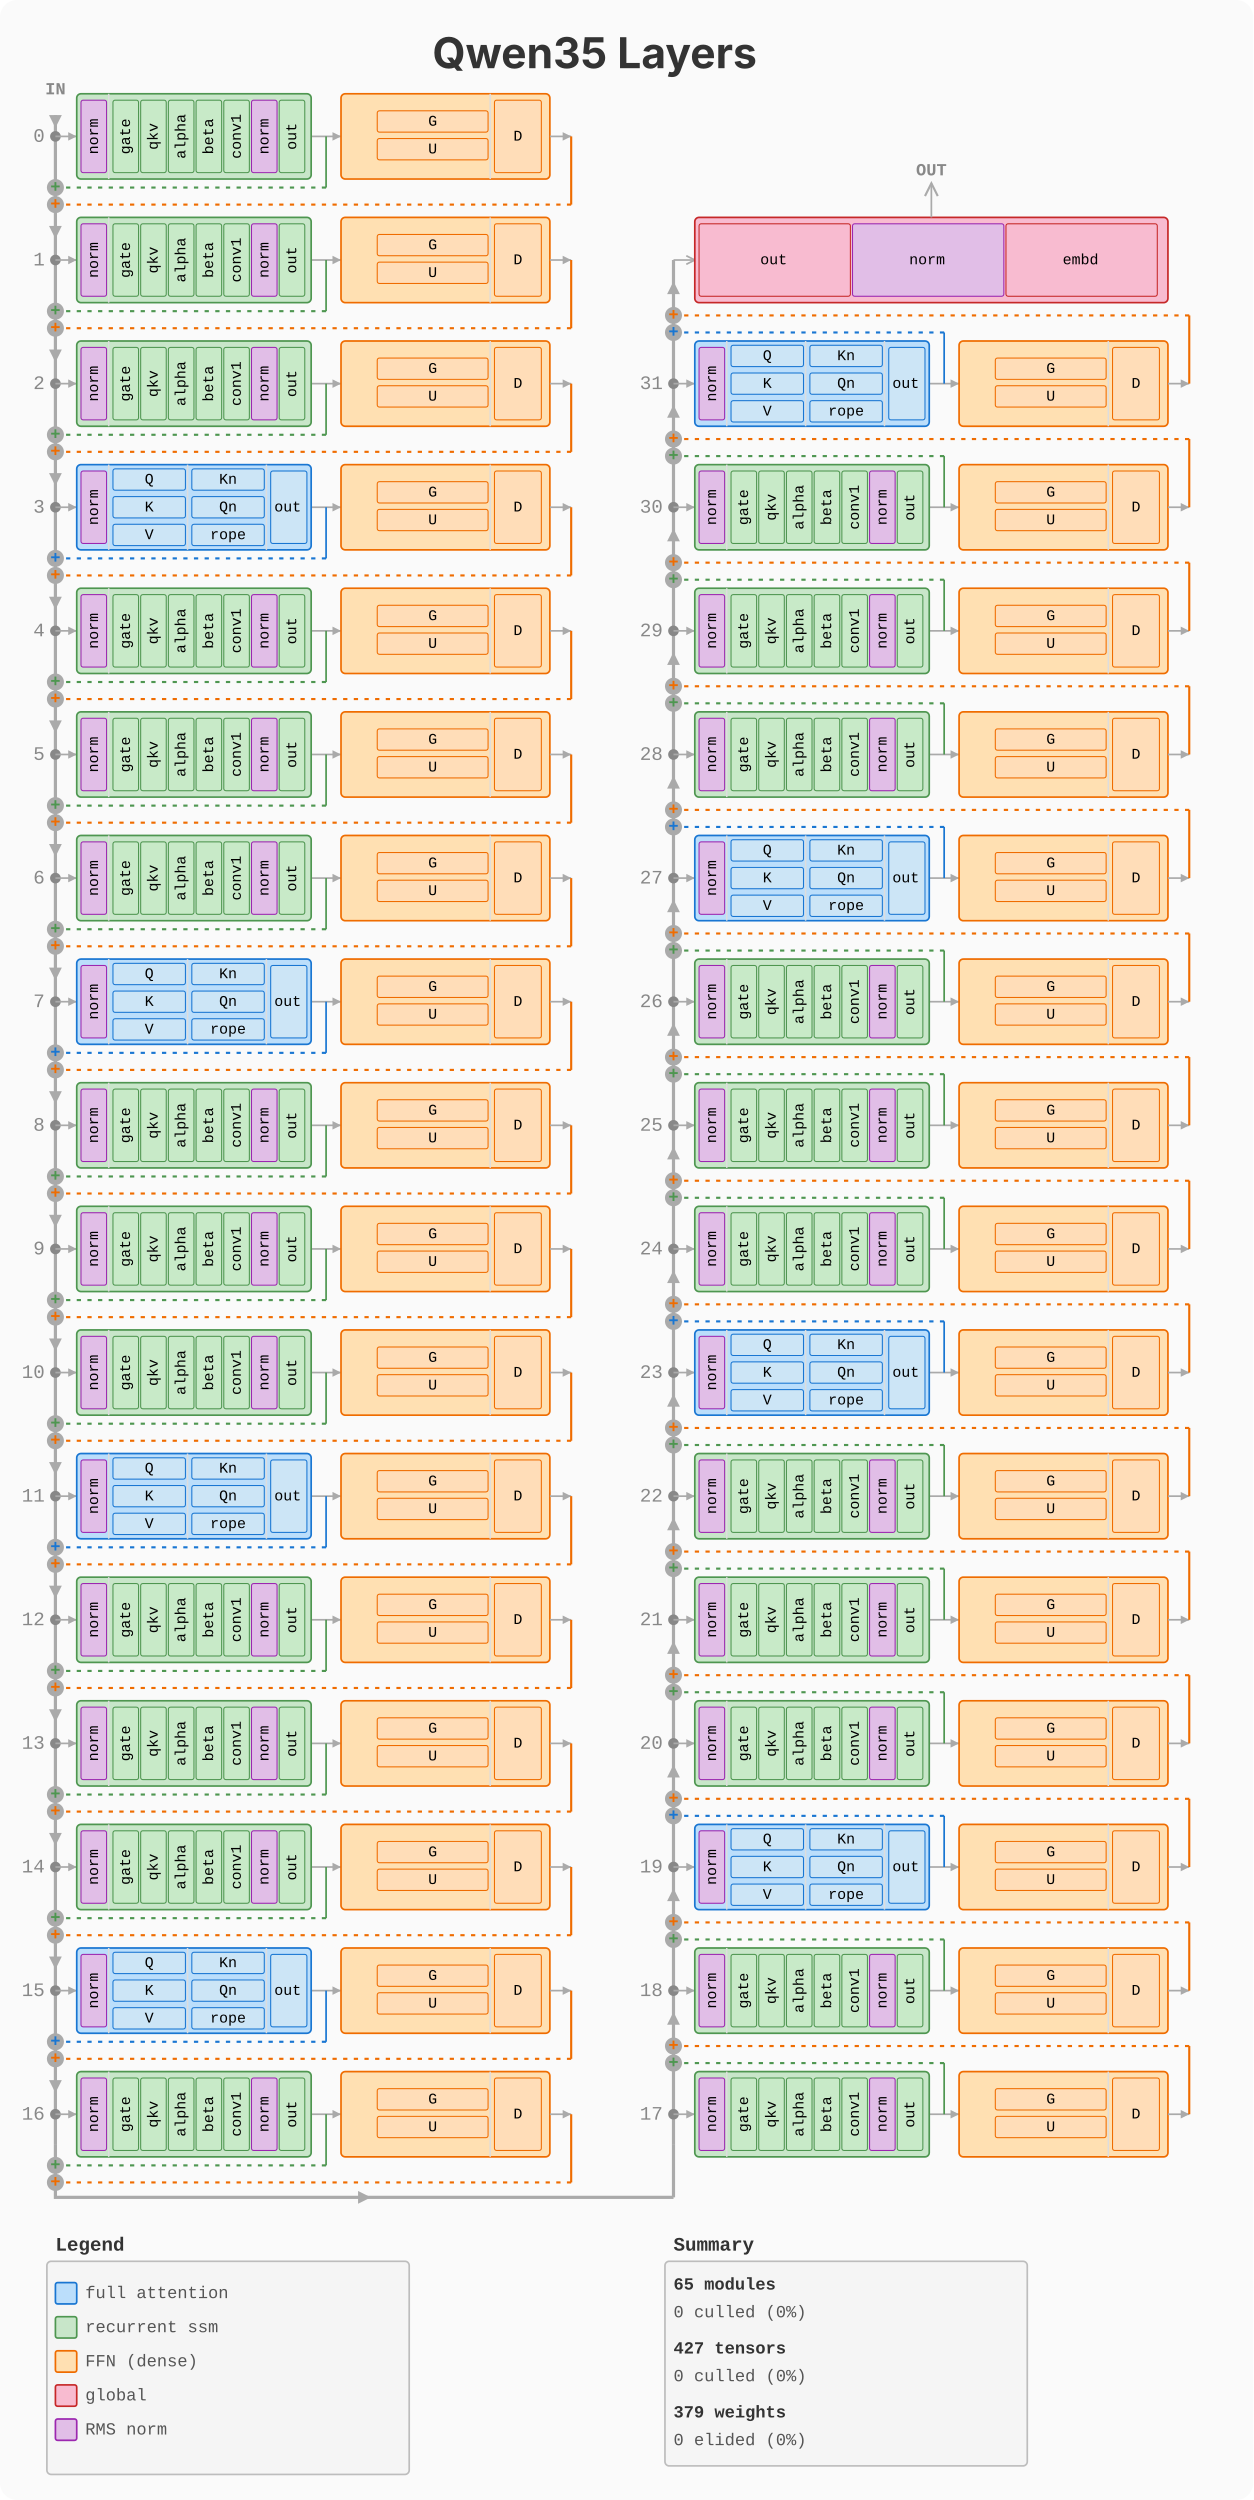
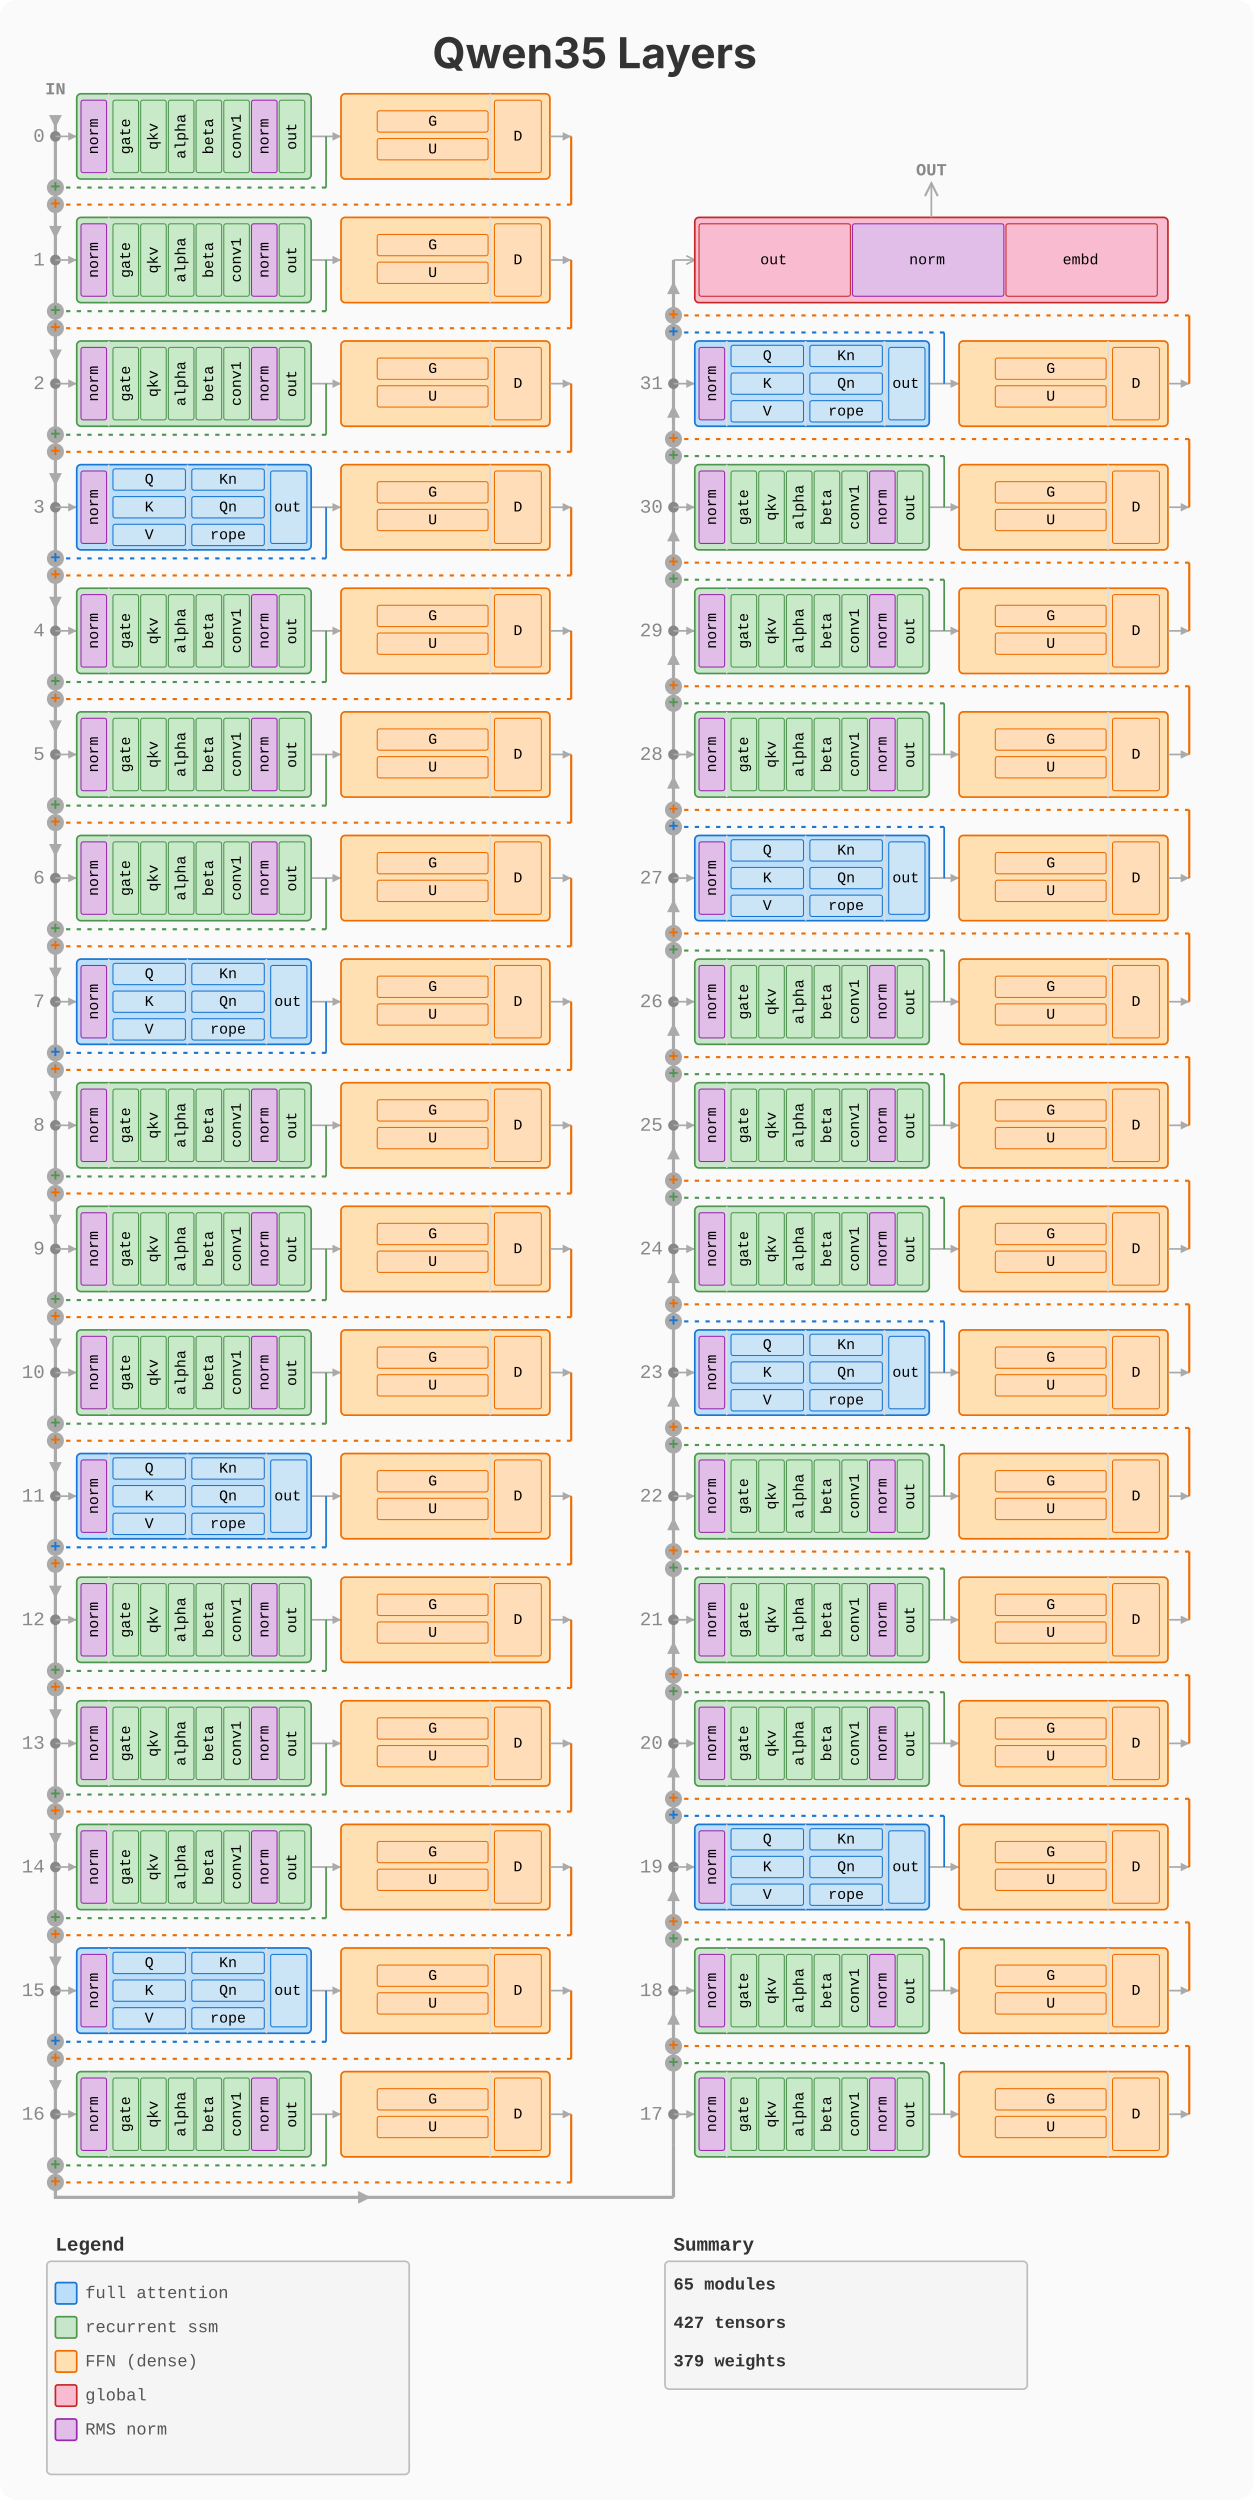
<svg xmlns="http://www.w3.org/2000/svg" viewBox="0 0 588 1173">
  <style>
  text { font-family: 'Courier New', monospace; }
  .title { font-size: 20px; font-weight: bold; fill: #333333; font-family: system-ui, -apple-system, sans-serif; }
  .hdr   { font-size: 9px; font-weight: bold; fill: #333333; text-anchor: middle; dominant-baseline: middle; }
  .lbl   { font-size: 9px; fill: #888888; text-anchor: end; dominant-baseline: middle; }
  .tlbl  { font-size: 7px; fill: #000000; text-anchor: middle; dominant-baseline: middle; }
  .io    { font-size: 8px; font-weight: bold; fill: #888888; text-anchor: middle; dominant-baseline: middle; }
  .gtxt  { font-size: 9px; text-anchor: middle; dominant-baseline: middle; }
  .ltxt  { font-size: 8px; fill: #555555; dominant-baseline: middle; }
  .shdr  { font-size: 8px; font-weight: bold; fill: #333333; dominant-baseline: middle; }
  .etxt  { font-size: 6px; fill: #999999; text-anchor: middle; dominant-baseline: hanging; }
</style>
  <defs>
    <linearGradient id="zm_full_attention" x1="0" y1="0" x2="0" y2="1">
      <stop offset="0%%" stop-color="#e3f2fd" />
      <stop offset="100%%" stop-color="#bbdefb" />
    </linearGradient>
    <linearGradient id="zm_swa" x1="0" y1="0" x2="0" y2="1">
      <stop offset="0%%" stop-color="#e8f5e9" />
      <stop offset="100%%" stop-color="#c8e6c9" />
    </linearGradient>
    <linearGradient id="zm_recurrent" x1="0" y1="0" x2="0" y2="1">
      <stop offset="0%%" stop-color="#e8f5e9" />
      <stop offset="100%%" stop-color="#c8e6c9" />
    </linearGradient>
    <linearGradient id="zm_ffn" x1="0" y1="0" x2="0" y2="1">
      <stop offset="0%%" stop-color="#fff3e0" />
      <stop offset="100%%" stop-color="#ffe0b2" />
    </linearGradient>
    <linearGradient id="zm_global" x1="0" y1="0" x2="0" y2="1">
      <stop offset="0%%" stop-color="#fce4ec" />
      <stop offset="100%%" stop-color="#f8bbd0" />
    </linearGradient>
    <symbol id="blk-full_attention" overflow="visible">
      <rect x="0" y="0" width="110" height="40" fill="url(#zm_full_attention)" stroke="#1976D2" stroke-width="0.8" rx="2" />
      <rect x="2" y="3" width="12" height="34" fill="#e1bee7" stroke="#9C27B0" stroke-width="0.5" rx="1" />
      <text class="tlbl" x="8" y="20" transform="rotate(-90,8,20)">norm</text>
      <line x1="15" y1="0" x2="15" y2="40" stroke="#DDDDDD" stroke-width="0.7" />
      <rect x="17" y="2" width="34" height="10" fill="#cce5f6" stroke="#1976D2" stroke-width="0.5" rx="1" />
      <text class="tlbl" x="34" y="7">Q</text>
      <rect x="17" y="15" width="34" height="10" fill="#cce5f6" stroke="#1976D2" stroke-width="0.5" rx="1" />
      <text class="tlbl" x="34" y="20">K</text>
      <rect x="17" y="28" width="34" height="10" fill="#cce5f6" stroke="#1976D2" stroke-width="0.5" rx="1" />
      <text class="tlbl" x="34" y="33">V</text>
      <line x1="52" y1="0" x2="52" y2="40" stroke="#DDDDDD" stroke-width="0.7" />
      <rect x="54" y="2" width="34" height="10" fill="#cce5f6" stroke="#1976D2" stroke-width="0.5" rx="1" />
      <text class="tlbl" x="71" y="7">Kn</text>
      <rect x="54" y="15" width="34" height="10" fill="#cce5f6" stroke="#1976D2" stroke-width="0.5" rx="1" />
      <text class="tlbl" x="71" y="20">Qn</text>
      <rect x="54" y="28" width="34" height="10" fill="#cce5f6" stroke="#1976D2" stroke-width="0.5" rx="1" />
      <text class="tlbl" x="71" y="33">rope</text>
      <line x1="89" y1="0" x2="89" y2="40" stroke="#DDDDDD" stroke-width="0.7" />
      <rect x="91" y="3" width="17" height="34" fill="#cce5f6" stroke="#1976D2" stroke-width="0.5" rx="1" />
      <text class="tlbl" x="99" y="20">out</text>
    </symbol>
    <symbol id="blk-full_attention-desc" overflow="visible">
      <use href="#blk-full_attention" />
      <line x1="117" y1="20" x2="117" y2="44" stroke="#1976D2" stroke-width="0.8" />
      <path d="M 117,44 L -10,44" fill="none" stroke="#1976D2" stroke-width="1.0" stroke-dasharray="2,3" />
      <circle cx="-10" cy="44" r="4" fill="#AAAAAA" />
      <text x="-10" y="44" text-anchor="middle" dominant-baseline="central" font-size="8" font-weight="bold" fill="#1976D2">+</text>
    </symbol>
    <symbol id="blk-full_attention-asc" overflow="visible">
      <use href="#blk-full_attention" />
      <line x1="117" y1="20" x2="117" y2="-4" stroke="#1976D2" stroke-width="0.8" />
      <path d="M 117,-4 L -10,-4" fill="none" stroke="#1976D2" stroke-width="1.0" stroke-dasharray="2,3" />
      <circle cx="-10" cy="-4" r="4" fill="#AAAAAA" />
      <text x="-10" y="-4" text-anchor="middle" dominant-baseline="central" font-size="8" font-weight="bold" fill="#1976D2">+</text>
    </symbol>
    <symbol id="blk-recurrent_ssm" overflow="visible">
      <rect x="0" y="0" width="110" height="40" fill="url(#zm_recurrent)" stroke="#4E9650" stroke-width="0.8" rx="2" />
      <rect x="2" y="3" width="12" height="34" fill="#e1bee7" stroke="#9C27B0" stroke-width="0.5" rx="1" />
      <text class="tlbl" x="8" y="20" transform="rotate(-90,8,20)">norm</text>
      <line x1="15" y1="0" x2="15" y2="40" stroke="#DDDDDD" stroke-width="0.7" />
      <rect x="17" y="3" width="12" height="34" fill="#c8eac8" stroke="#4E9650" stroke-width="0.5" rx="1" />
      <text class="tlbl" x="23" y="20" transform="rotate(-90,23,20)">gate</text>
      <rect x="30" y="3" width="12" height="34" fill="#c8eac8" stroke="#4E9650" stroke-width="0.5" rx="1" />
      <text class="tlbl" x="36" y="20" transform="rotate(-90,36,20)">qkv</text>
      <rect x="43" y="3" width="12" height="34" fill="#c8eac8" stroke="#4E9650" stroke-width="0.5" rx="1" />
      <text class="tlbl" x="49" y="20" transform="rotate(-90,49,20)">alpha</text>
      <rect x="56" y="3" width="12" height="34" fill="#c8eac8" stroke="#4E9650" stroke-width="0.5" rx="1" />
      <text class="tlbl" x="62" y="20" transform="rotate(-90,62,20)">beta</text>
      <rect x="69" y="3" width="12" height="34" fill="#c8eac8" stroke="#4E9650" stroke-width="0.5" rx="1" />
      <text class="tlbl" x="75" y="20" transform="rotate(-90,75,20)">conv1</text>
      <rect x="82" y="3" width="12" height="34" fill="#e1bee7" stroke="#9C27B0" stroke-width="0.5" rx="1" />
      <text class="tlbl" x="88" y="20" transform="rotate(-90,88,20)">norm</text>
      <rect x="95" y="3" width="12" height="34" fill="#c8eac8" stroke="#4E9650" stroke-width="0.5" rx="1" />
      <text class="tlbl" x="101" y="20" transform="rotate(-90,101,20)">out</text>
    </symbol>
    <symbol id="blk-recurrent_ssm-desc" overflow="visible">
      <use href="#blk-recurrent_ssm" />
      <line x1="117" y1="20" x2="117" y2="44" stroke="#4E9650" stroke-width="0.8" />
      <path d="M 117,44 L -10,44" fill="none" stroke="#4E9650" stroke-width="1.0" stroke-dasharray="2,3" />
      <circle cx="-10" cy="44" r="4" fill="#AAAAAA" />
      <text x="-10" y="44" text-anchor="middle" dominant-baseline="central" font-size="8" font-weight="bold" fill="#4E9650">+</text>
    </symbol>
    <symbol id="blk-recurrent_ssm-asc" overflow="visible">
      <use href="#blk-recurrent_ssm" />
      <line x1="117" y1="20" x2="117" y2="-4" stroke="#4E9650" stroke-width="0.8" />
      <path d="M 117,-4 L -10,-4" fill="none" stroke="#4E9650" stroke-width="1.0" stroke-dasharray="2,3" />
      <circle cx="-10" cy="-4" r="4" fill="#AAAAAA" />
      <text x="-10" y="-4" text-anchor="middle" dominant-baseline="central" font-size="8" font-weight="bold" fill="#4E9650">+</text>
    </symbol>
    <symbol id="ffn-dense" overflow="visible">
      <rect x="0" y="0" width="98" height="40" fill="url(#zm_ffn)" stroke="#EF6C00" stroke-width="0.8" rx="2" />
      <rect x="17" y="8" width="52" height="10" fill="#ffddb8" stroke="#EF6C00" stroke-width="0.5" rx="1" />
      <text class="tlbl" x="43" y="13">G</text>
      <rect x="17" y="21" width="52" height="10" fill="#ffddb8" stroke="#EF6C00" stroke-width="0.5" rx="1" />
      <text class="tlbl" x="43" y="26">U</text>
      <rect x="72" y="3" width="22" height="34" fill="#ffddb8" stroke="#EF6C00" stroke-width="0.5" rx="1" />
      <text class="tlbl" x="83" y="20">D</text>
      <line x1="70" y1="0" x2="70" y2="40" stroke="#DDDDDD" stroke-width="0.7" />
      <line x1="98" y1="20" x2="108" y2="20" stroke="#AAAAAA" stroke-width="0.8" />
      <polygon points="104,18 108,20 104,22" fill="#AAAAAA" />
    </symbol>
    <symbol id="ffn-dense-desc" overflow="visible">
      <use href="#ffn-dense" />
      <line x1="108" y1="20" x2="108" y2="52" stroke="#EF6C00" stroke-width="1.0" />
      <path d="M 108,52 L -134,52" fill="none" stroke="#EF6C00" stroke-width="1.0" stroke-dasharray="2,3" />
      <circle cx="-134" cy="52" r="4" fill="#AAAAAA" />
      <text x="-134" y="52" text-anchor="middle" dominant-baseline="central" font-size="8" font-weight="bold" fill="#EF6C00">+</text>
    </symbol>
    <symbol id="ffn-dense-asc" overflow="visible">
      <use href="#ffn-dense" />
      <line x1="108" y1="20" x2="108" y2="-12" stroke="#EF6C00" stroke-width="1.0" />
      <path d="M 108,-12 L -134,-12" fill="none" stroke="#EF6C00" stroke-width="1.0" stroke-dasharray="2,3" />
      <circle cx="-134" cy="-12" r="4" fill="#AAAAAA" />
      <text x="-134" y="-12" text-anchor="middle" dominant-baseline="central" font-size="8" font-weight="bold" fill="#EF6C00">+</text>
    </symbol>
    <symbol id="row-chrome" overflow="visible">
      <circle cx="26" cy="0" r="2.5" fill="#888888" />
      <line x1="26" y1="0" x2="36" y2="0" stroke="#AAAAAA" stroke-width="0.8" />
      <polygon points="32,-2 36,0 32,2" fill="#AAAAAA" />
      <line x1="146" y1="0" x2="160" y2="0" stroke="#AAAAAA" stroke-width="0.8" />
      <polygon points="156,-2 160,0 156,2" fill="#AAAAAA" />
    </symbol>
    <symbol id="global-row" overflow="visible">
      <line x1="26" y1="0" x2="36" y2="0" stroke="#AAAAAA" stroke-width="0.8" />
      <polyline points="32,-2 36,0 32,2" fill="none" stroke="#AAAAAA" stroke-width="0.8" />
      <rect x="36" y="-20" width="222" height="40" fill="url(#zm_global)" stroke="#C62828" stroke-width="0.8" rx="2" />
      <rect x="38" y="-17" width="71" height="34" fill="#f8bbd0" stroke="#C62828" stroke-width="0.5" rx="1" />
      <text class="tlbl" x="73" y="0">out</text>
      <rect x="110" y="-17" width="71" height="34" fill="#e1bee7" stroke="#9C27B0" stroke-width="0.5" rx="1" />
      <text class="tlbl" x="145" y="0">norm</text>
      <rect x="182" y="-17" width="71" height="34" fill="#f8bbd0" stroke="#C62828" stroke-width="0.5" rx="1" />
      <text class="tlbl" x="217" y="0">embd</text>
      <line x1="147" y1="-20" x2="147" y2="-36" stroke="#AAAAAA" stroke-width="0.8" />
      <polyline points="144,-30 147,-36 150,-30" fill="none" stroke="#AAAAAA" stroke-width="1" />
      <text class="io" x="147" y="-42">OUT</text>
    </symbol>
    <symbol id="legend" overflow="visible">
      <text style="font-size:9px;font-weight:bold;fill:#333333;font-family:'Courier New',monospace" x="4" y="-5">Legend</text>
      <rect width="170" height="100" fill="#f5f5f5" stroke="#bdbdbd" stroke-width="0.8" rx="2" />
      <rect x="4" y="10" width="10" height="10" fill="url(#zm_full_attention)" stroke="#1976D2" stroke-width="0.8" rx="1" />
      <text class="ltxt" x="18" y="15">full attention</text>
      <rect x="4" y="26" width="10" height="10" fill="url(#zm_recurrent)" stroke="#4E9650" stroke-width="0.8" rx="1" />
      <text class="ltxt" x="18" y="31">recurrent ssm</text>
      <rect x="4" y="42" width="10" height="10" fill="url(#zm_ffn)" stroke="#EF6C00" stroke-width="0.8" rx="1" />
      <text class="ltxt" x="18" y="47">FFN (dense)</text>
      <rect x="4" y="58" width="10" height="10" fill="url(#zm_global)" stroke="#C62828" stroke-width="0.8" rx="1" />
      <text class="ltxt" x="18" y="63">global</text>
      <rect x="4" y="74" width="10" height="10" fill="#e1bee7" stroke="#9C27B0" stroke-width="0.8" rx="1" />
      <text class="ltxt" x="18" y="79">RMS norm</text>
    </symbol>
    <symbol id="summary" overflow="visible">
      <text style="font-size:9px;font-weight:bold;fill:#333333;font-family:'Courier New',monospace" x="4" y="-5">Summary</text>
-       <rect width="170" height="96" fill="#f5f5f5" stroke="#bdbdbd" stroke-width="0.8" rx="2" />
+       <rect width="170" height="60" fill="#f5f5f5" stroke="#bdbdbd" stroke-width="0.8" rx="2" />
      <text class="shdr" x="4" y="11">65 modules</text>
-       <text class="ltxt" x="4" y="24">  0 culled (0%)</text>
-       <text class="shdr" x="4" y="41">427 tensors</text>
-       <text class="ltxt" x="4" y="54">  0 culled (0%)</text>
-       <text class="shdr" x="4" y="71">379 weights</text>
-       <text class="ltxt" x="4" y="84">  0 elided (0%)</text>
+       <text class="shdr" x="4" y="29">427 tensors</text>
+       <text class="shdr" x="4" y="47">379 weights</text>
    </symbol>
  </defs>
  <rect width="588" height="1173" fill="#fafafa" rx="8" />
  <text class="title" x="279" y="32" text-anchor="middle">Qwen35 Layers</text>
  <line x1="26" y1="54" x2="26" y2="1006" stroke="#AAAAAA" stroke-width="1.5" />
  <text class="io" x="26" y="42">IN</text>
  <polygon points="23,54 26,60 29,54" fill="#AAAAAA" />
  <path d="M 26,1006 L 26,1031 L 316,1031" fill="none" stroke="#AAAAAA" stroke-width="1.5" />
  <polygon points="168,1028 174,1031 168,1034" fill="#AAAAAA" />
  <line x1="316" y1="1031" x2="316" y2="1006" stroke="#AAAAAA" stroke-width="1.5" />
  <line x1="316" y1="1006" x2="316" y2="122" stroke="#AAAAAA" stroke-width="1.5" />
  <use href="#row-chrome" transform="translate(0,64)" />
  <text class="lbl" x="21" y="64">0</text>
  <use href="#blk-recurrent_ssm-desc" transform="translate(36,44)" />
  <use href="#ffn-dense-desc" transform="translate(160,44)" />
  <polygon points="23,106 26,112 29,106" fill="#AAAAAA" />
  <use href="#row-chrome" transform="translate(0,122)" />
  <text class="lbl" x="21" y="122">1</text>
  <use href="#blk-recurrent_ssm-desc" transform="translate(36,102)" />
  <use href="#ffn-dense-desc" transform="translate(160,102)" />
  <polygon points="23,164 26,170 29,164" fill="#AAAAAA" />
  <use href="#row-chrome" transform="translate(0,180)" />
  <text class="lbl" x="21" y="180">2</text>
  <use href="#blk-recurrent_ssm-desc" transform="translate(36,160)" />
  <use href="#ffn-dense-desc" transform="translate(160,160)" />
  <polygon points="23,222 26,228 29,222" fill="#AAAAAA" />
  <use href="#row-chrome" transform="translate(0,238)" />
  <text class="lbl" x="21" y="238">3</text>
  <use href="#blk-full_attention-desc" transform="translate(36,218)" />
  <use href="#ffn-dense-desc" transform="translate(160,218)" />
  <polygon points="23,280 26,286 29,280" fill="#AAAAAA" />
  <use href="#row-chrome" transform="translate(0,296)" />
  <text class="lbl" x="21" y="296">4</text>
  <use href="#blk-recurrent_ssm-desc" transform="translate(36,276)" />
  <use href="#ffn-dense-desc" transform="translate(160,276)" />
  <polygon points="23,338 26,344 29,338" fill="#AAAAAA" />
  <use href="#row-chrome" transform="translate(0,354)" />
  <text class="lbl" x="21" y="354">5</text>
  <use href="#blk-recurrent_ssm-desc" transform="translate(36,334)" />
  <use href="#ffn-dense-desc" transform="translate(160,334)" />
  <polygon points="23,396 26,402 29,396" fill="#AAAAAA" />
  <use href="#row-chrome" transform="translate(0,412)" />
  <text class="lbl" x="21" y="412">6</text>
  <use href="#blk-recurrent_ssm-desc" transform="translate(36,392)" />
  <use href="#ffn-dense-desc" transform="translate(160,392)" />
  <polygon points="23,454 26,460 29,454" fill="#AAAAAA" />
  <use href="#row-chrome" transform="translate(0,470)" />
  <text class="lbl" x="21" y="470">7</text>
  <use href="#blk-full_attention-desc" transform="translate(36,450)" />
  <use href="#ffn-dense-desc" transform="translate(160,450)" />
  <polygon points="23,512 26,518 29,512" fill="#AAAAAA" />
  <use href="#row-chrome" transform="translate(0,528)" />
  <text class="lbl" x="21" y="528">8</text>
  <use href="#blk-recurrent_ssm-desc" transform="translate(36,508)" />
  <use href="#ffn-dense-desc" transform="translate(160,508)" />
  <polygon points="23,570 26,576 29,570" fill="#AAAAAA" />
  <use href="#row-chrome" transform="translate(0,586)" />
  <text class="lbl" x="21" y="586">9</text>
  <use href="#blk-recurrent_ssm-desc" transform="translate(36,566)" />
  <use href="#ffn-dense-desc" transform="translate(160,566)" />
  <polygon points="23,628 26,634 29,628" fill="#AAAAAA" />
  <use href="#row-chrome" transform="translate(0,644)" />
  <text class="lbl" x="21" y="644">10</text>
  <use href="#blk-recurrent_ssm-desc" transform="translate(36,624)" />
  <use href="#ffn-dense-desc" transform="translate(160,624)" />
  <polygon points="23,686 26,692 29,686" fill="#AAAAAA" />
  <use href="#row-chrome" transform="translate(0,702)" />
  <text class="lbl" x="21" y="702">11</text>
  <use href="#blk-full_attention-desc" transform="translate(36,682)" />
  <use href="#ffn-dense-desc" transform="translate(160,682)" />
  <polygon points="23,744 26,750 29,744" fill="#AAAAAA" />
  <use href="#row-chrome" transform="translate(0,760)" />
  <text class="lbl" x="21" y="760">12</text>
  <use href="#blk-recurrent_ssm-desc" transform="translate(36,740)" />
  <use href="#ffn-dense-desc" transform="translate(160,740)" />
  <polygon points="23,802 26,808 29,802" fill="#AAAAAA" />
  <use href="#row-chrome" transform="translate(0,818)" />
  <text class="lbl" x="21" y="818">13</text>
  <use href="#blk-recurrent_ssm-desc" transform="translate(36,798)" />
  <use href="#ffn-dense-desc" transform="translate(160,798)" />
  <polygon points="23,860 26,866 29,860" fill="#AAAAAA" />
  <use href="#row-chrome" transform="translate(0,876)" />
  <text class="lbl" x="21" y="876">14</text>
  <use href="#blk-recurrent_ssm-desc" transform="translate(36,856)" />
  <use href="#ffn-dense-desc" transform="translate(160,856)" />
  <polygon points="23,918 26,924 29,918" fill="#AAAAAA" />
  <use href="#row-chrome" transform="translate(0,934)" />
  <text class="lbl" x="21" y="934">15</text>
  <use href="#blk-full_attention-desc" transform="translate(36,914)" />
  <use href="#ffn-dense-desc" transform="translate(160,914)" />
  <polygon points="23,976 26,982 29,976" fill="#AAAAAA" />
  <use href="#row-chrome" transform="translate(0,992)" />
  <text class="lbl" x="21" y="992">16</text>
  <use href="#blk-recurrent_ssm-desc" transform="translate(36,972)" />
  <use href="#ffn-dense-desc" transform="translate(160,972)" />
  <use href="#row-chrome" transform="translate(290,992)" />
  <text class="lbl" x="311" y="992">17</text>
  <use href="#blk-recurrent_ssm-asc" transform="translate(326,972)" />
  <use href="#ffn-dense-asc" transform="translate(450,972)" />
  <polygon points="313,950 316,944 319,950" fill="#AAAAAA" />
  <use href="#row-chrome" transform="translate(290,934)" />
  <text class="lbl" x="311" y="934">18</text>
  <use href="#blk-recurrent_ssm-asc" transform="translate(326,914)" />
  <use href="#ffn-dense-asc" transform="translate(450,914)" />
  <polygon points="313,892 316,886 319,892" fill="#AAAAAA" />
  <use href="#row-chrome" transform="translate(290,876)" />
  <text class="lbl" x="311" y="876">19</text>
  <use href="#blk-full_attention-asc" transform="translate(326,856)" />
  <use href="#ffn-dense-asc" transform="translate(450,856)" />
  <polygon points="313,834 316,828 319,834" fill="#AAAAAA" />
  <use href="#row-chrome" transform="translate(290,818)" />
  <text class="lbl" x="311" y="818">20</text>
  <use href="#blk-recurrent_ssm-asc" transform="translate(326,798)" />
  <use href="#ffn-dense-asc" transform="translate(450,798)" />
  <polygon points="313,776 316,770 319,776" fill="#AAAAAA" />
  <use href="#row-chrome" transform="translate(290,760)" />
  <text class="lbl" x="311" y="760">21</text>
  <use href="#blk-recurrent_ssm-asc" transform="translate(326,740)" />
  <use href="#ffn-dense-asc" transform="translate(450,740)" />
  <polygon points="313,718 316,712 319,718" fill="#AAAAAA" />
  <use href="#row-chrome" transform="translate(290,702)" />
  <text class="lbl" x="311" y="702">22</text>
  <use href="#blk-recurrent_ssm-asc" transform="translate(326,682)" />
  <use href="#ffn-dense-asc" transform="translate(450,682)" />
  <polygon points="313,660 316,654 319,660" fill="#AAAAAA" />
  <use href="#row-chrome" transform="translate(290,644)" />
  <text class="lbl" x="311" y="644">23</text>
  <use href="#blk-full_attention-asc" transform="translate(326,624)" />
  <use href="#ffn-dense-asc" transform="translate(450,624)" />
  <polygon points="313,602 316,596 319,602" fill="#AAAAAA" />
  <use href="#row-chrome" transform="translate(290,586)" />
  <text class="lbl" x="311" y="586">24</text>
  <use href="#blk-recurrent_ssm-asc" transform="translate(326,566)" />
  <use href="#ffn-dense-asc" transform="translate(450,566)" />
  <polygon points="313,544 316,538 319,544" fill="#AAAAAA" />
  <use href="#row-chrome" transform="translate(290,528)" />
  <text class="lbl" x="311" y="528">25</text>
  <use href="#blk-recurrent_ssm-asc" transform="translate(326,508)" />
  <use href="#ffn-dense-asc" transform="translate(450,508)" />
  <polygon points="313,486 316,480 319,486" fill="#AAAAAA" />
  <use href="#row-chrome" transform="translate(290,470)" />
  <text class="lbl" x="311" y="470">26</text>
  <use href="#blk-recurrent_ssm-asc" transform="translate(326,450)" />
  <use href="#ffn-dense-asc" transform="translate(450,450)" />
  <polygon points="313,428 316,422 319,428" fill="#AAAAAA" />
  <use href="#row-chrome" transform="translate(290,412)" />
  <text class="lbl" x="311" y="412">27</text>
  <use href="#blk-full_attention-asc" transform="translate(326,392)" />
  <use href="#ffn-dense-asc" transform="translate(450,392)" />
  <polygon points="313,370 316,364 319,370" fill="#AAAAAA" />
  <use href="#row-chrome" transform="translate(290,354)" />
  <text class="lbl" x="311" y="354">28</text>
  <use href="#blk-recurrent_ssm-asc" transform="translate(326,334)" />
  <use href="#ffn-dense-asc" transform="translate(450,334)" />
  <polygon points="313,312 316,306 319,312" fill="#AAAAAA" />
  <use href="#row-chrome" transform="translate(290,296)" />
  <text class="lbl" x="311" y="296">29</text>
  <use href="#blk-recurrent_ssm-asc" transform="translate(326,276)" />
  <use href="#ffn-dense-asc" transform="translate(450,276)" />
  <polygon points="313,254 316,248 319,254" fill="#AAAAAA" />
  <use href="#row-chrome" transform="translate(290,238)" />
  <text class="lbl" x="311" y="238">30</text>
  <use href="#blk-recurrent_ssm-asc" transform="translate(326,218)" />
  <use href="#ffn-dense-asc" transform="translate(450,218)" />
  <polygon points="313,196 316,190 319,196" fill="#AAAAAA" />
  <use href="#row-chrome" transform="translate(290,180)" />
  <text class="lbl" x="311" y="180">31</text>
  <use href="#blk-full_attention-asc" transform="translate(326,160)" />
  <use href="#ffn-dense-asc" transform="translate(450,160)" />
  <polygon points="313,138 316,132 319,138" fill="#AAAAAA" />
  <use href="#global-row" transform="translate(290,122)" />
  <use href="#legend" transform="translate(22,1061)" />
  <use href="#summary" transform="translate(312,1061)" />
</svg>
